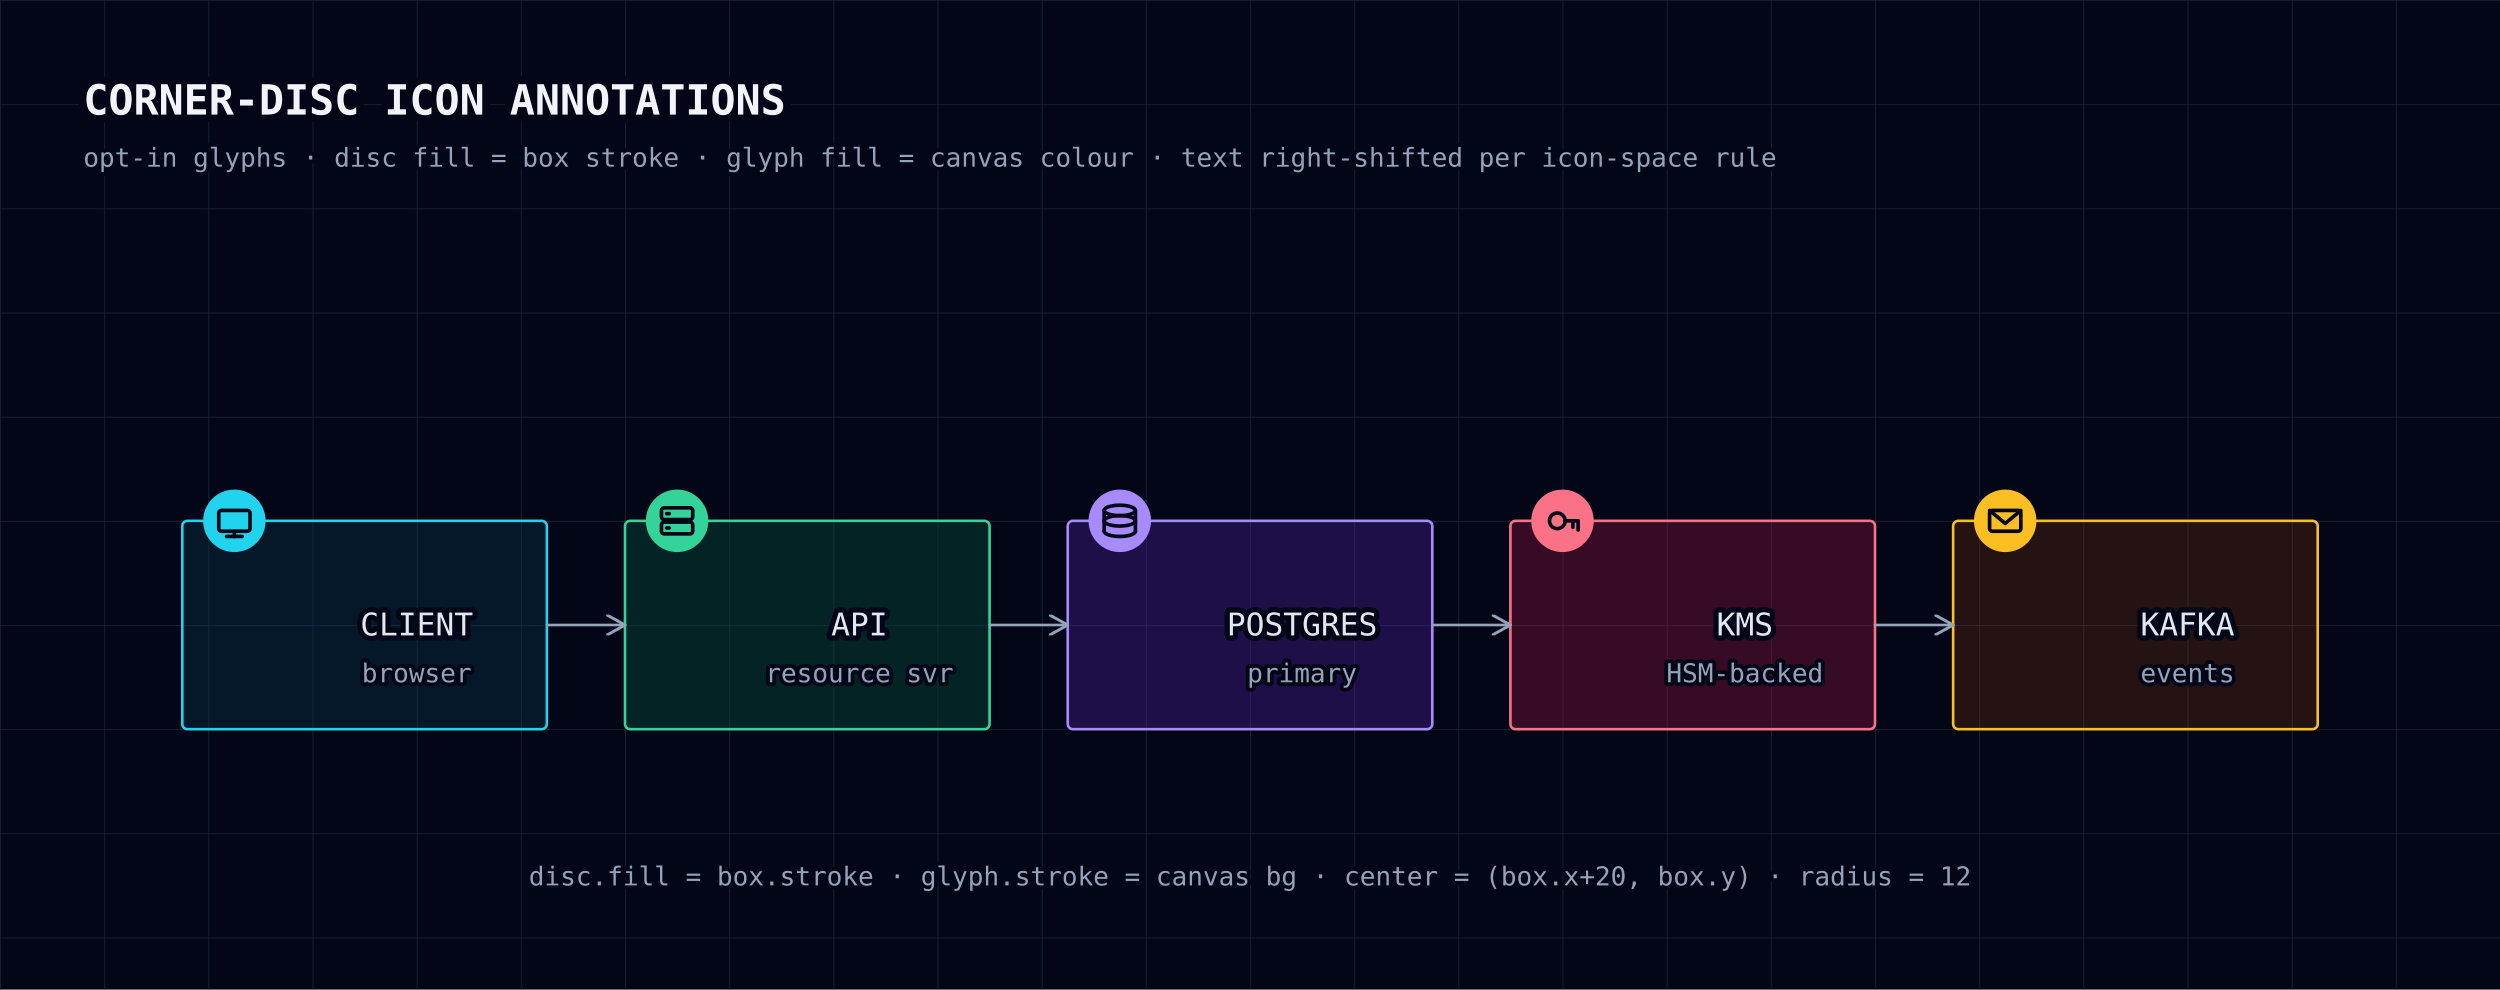
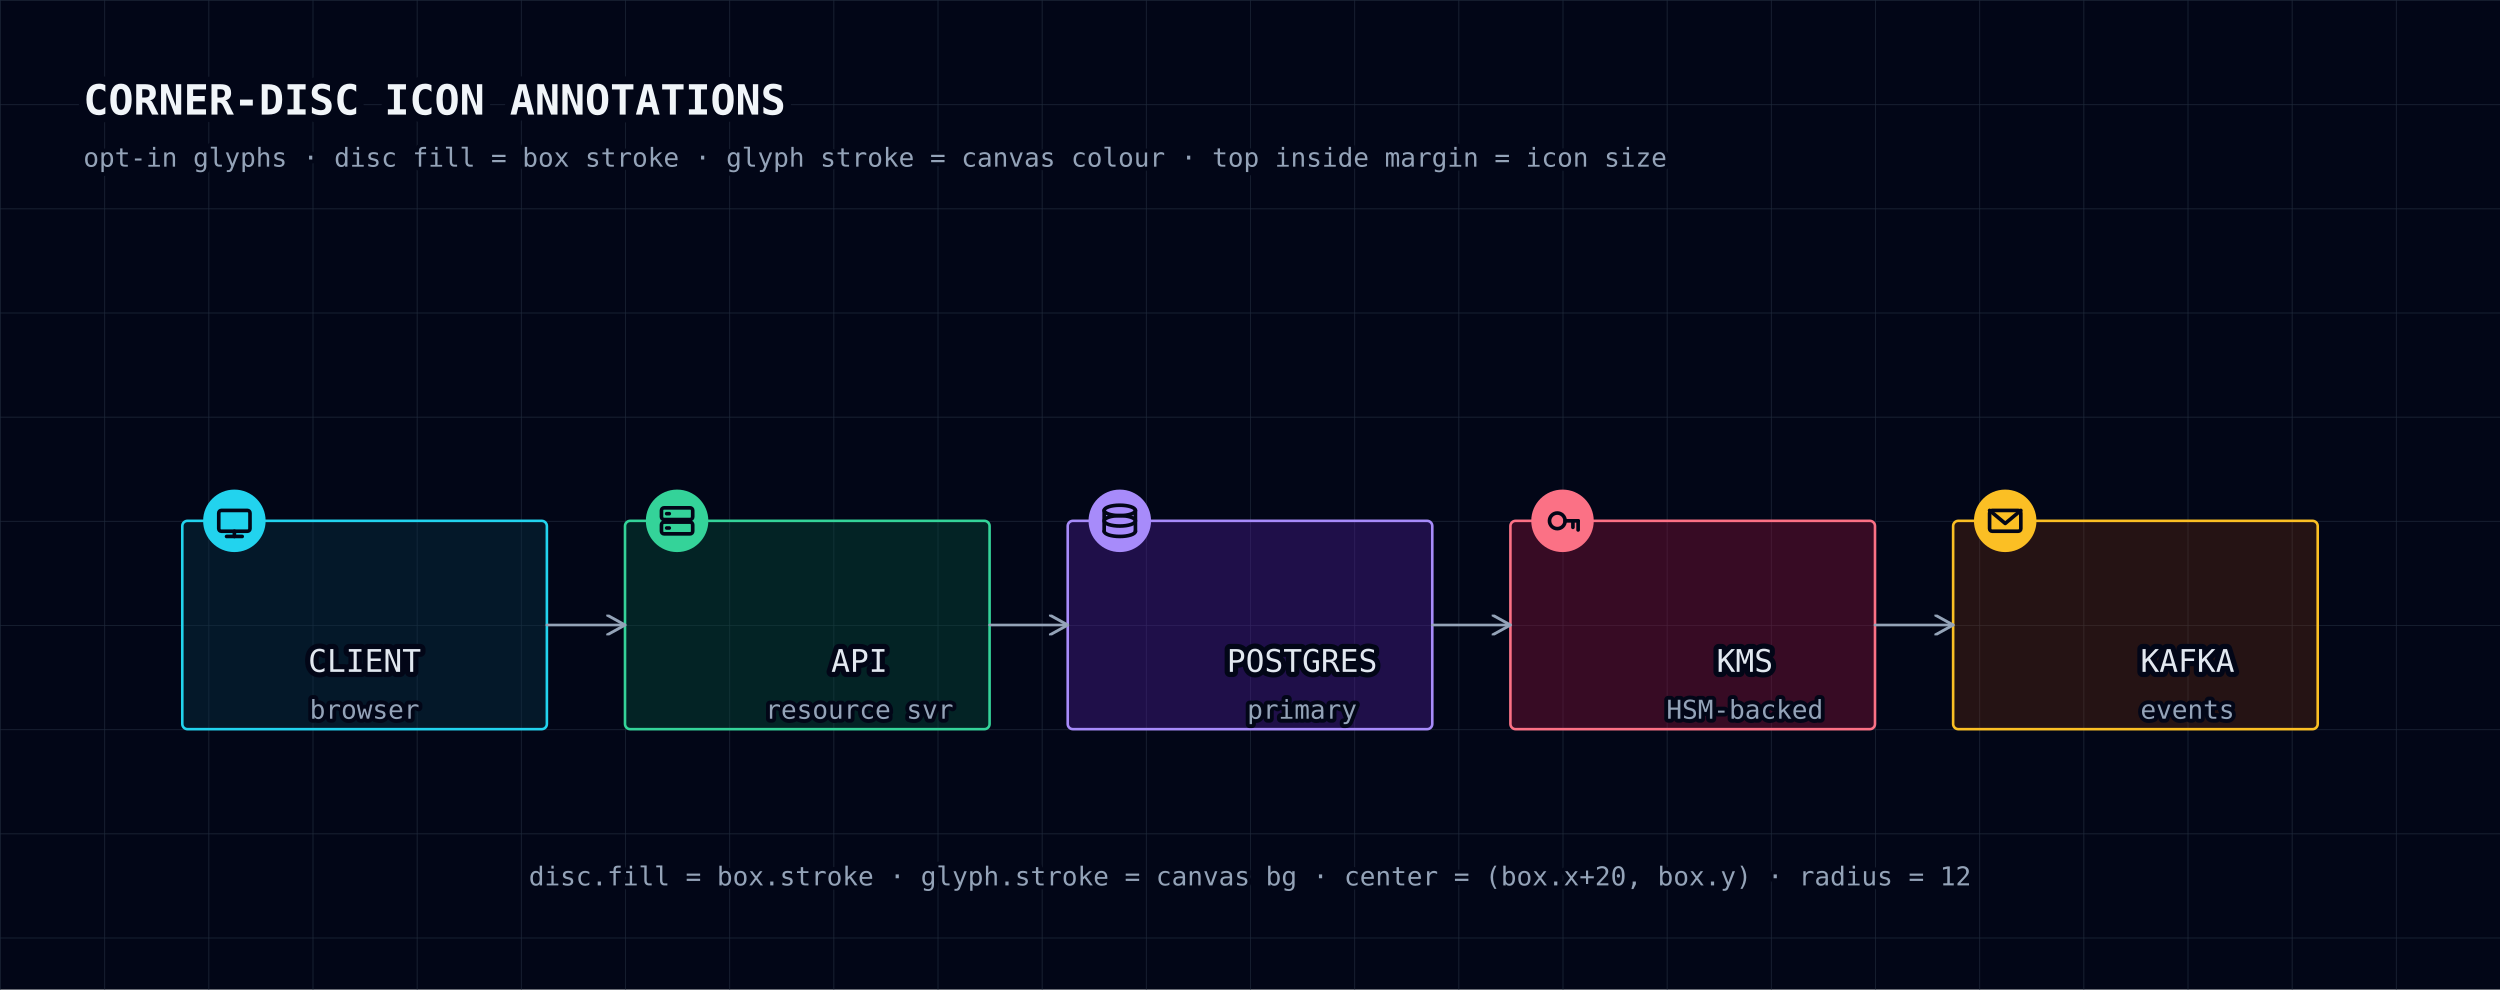
<svg xmlns="http://www.w3.org/2000/svg" viewBox="0 0 960 380">
  <defs>
    <pattern id="grid" width="40" height="40" patternUnits="userSpaceOnUse">
      <path d="M40 0 L0 0 0 40" fill="none" stroke="#1e293b" stroke-width="0.5" />
    </pattern>
    <marker id="ah-slate" viewBox="0 0 10 10" markerWidth="8" markerHeight="8" refX="9" refY="5" orient="auto" markerUnits="strokeWidth">
      <path d="M0,0 L9,5 L0,10" fill="none" stroke="#94a3b8" stroke-width="1.4" stroke-linecap="round" stroke-linejoin="round" />
    </marker>
  </defs>
  <style>text{paint-order:stroke fill;stroke:#020617;stroke-width:4;stroke-linejoin:round;stroke-linecap:round;fill:#e2e8f0;font-size:12px;font-family:'JetBrains Mono',ui-monospace,monospace;}text.title{stroke-width:6;font-size:16px;font-weight:700;fill:#f1f5f9;}text.sub{stroke-width:3;font-size:10px;fill:#94a3b8;}text.lbl{font-size:11px;fill:#cbd5e1;}rect.component{transition:filter 220ms ease;cursor:pointer;}rect.component:hover{filter:drop-shadow(0 0 8px var(--glow,rgba(255,255,255,0.2)));}rect.cyan{--glow:rgba(34,211,238,0.5);}rect.emerald{--glow:rgba(52,211,153,0.5);}rect.violet{--glow:rgba(167,139,250,0.5);}rect.rose{--glow:rgba(251,113,133,0.5);}rect.amber{--glow:rgba(251,191,36,0.5);}rect.slate{--glow:rgba(148,163,184,0.4);}</style>
  <rect width="960" height="380" fill="#020617" />
  <rect width="960" height="380" fill="url(#grid)" />
  <text class="title" x="32" y="44">CORNER-DISC ICON ANNOTATIONS</text>
-   <text class="sub" x="32" y="64">opt-in glyphs · disc fill = box stroke · glyph fill = canvas colour · text right-shifted per icon-space rule</text>
+   <text class="sub" x="32" y="64">opt-in glyphs · disc fill = box stroke · glyph stroke = canvas colour · top inside margin = icon size</text>
  <rect class="component cyan" x="70" y="200" width="140" height="80" rx="2" fill="rgba(8,51,68,0.4)" stroke="#22d3ee" stroke-width="1" />
  <circle cx="90" cy="200" r="12" fill="#22d3ee" />
  <g transform="translate(90,200)" stroke="#020617" stroke-width="1.4" stroke-linecap="round" stroke-linejoin="round" fill="none">
    <rect x="-6" y="-4" width="12" height="8" rx="1" />
    <line x1="-3" y1="6" x2="3" y2="6" />
    <line x1="0" y1="4" x2="0" y2="6" />
  </g>
-   <text x="160" y="244" text-anchor="middle">CLIENT</text>
-   <text class="sub" x="160" y="262" text-anchor="middle">browser</text>
+   <text x="140" y="258" text-anchor="middle">CLIENT</text>
+   <text class="sub" x="140" y="276" text-anchor="middle">browser</text>
  <rect class="component emerald" x="240" y="200" width="140" height="80" rx="2" fill="rgba(6,78,59,0.4)" stroke="#34d399" stroke-width="1" />
  <circle cx="260" cy="200" r="12" fill="#34d399" />
  <g transform="translate(260,200)" stroke="#020617" stroke-width="1.4" stroke-linecap="round" stroke-linejoin="round" fill="none">
    <rect x="-6" y="-5" width="12" height="4.5" rx="1" />
    <rect x="-6" y="0.5" width="12" height="4.5" rx="1" />
    <line x1="-4" y1="-2.75" x2="-3" y2="-2.75" />
    <line x1="-4" y1="2.75" x2="-3" y2="2.75" />
  </g>
-   <text x="330" y="244" text-anchor="middle">API</text>
-   <text class="sub" x="330" y="262" text-anchor="middle">resource svr</text>
+   <text x="330" y="258" text-anchor="middle">API</text>
+   <text class="sub" x="330" y="276" text-anchor="middle">resource svr</text>
  <rect class="component violet" x="410" y="200" width="140" height="80" rx="2" fill="rgba(76,29,149,0.4)" stroke="#a78bfa" stroke-width="1" />
  <circle cx="430" cy="200" r="12" fill="#a78bfa" />
  <g transform="translate(430,200)" stroke="#020617" stroke-width="1.4" stroke-linecap="round" stroke-linejoin="round" fill="none">
    <ellipse cx="0" cy="-4" rx="6" ry="2" />
    <line x1="-6" y1="-4" x2="-6" y2="4" />
    <line x1="6" y1="-4" x2="6" y2="4" />
    <ellipse cx="0" cy="0" rx="6" ry="2" />
    <path d="M -6 4 a 6 2 0 0 0 12 0" />
  </g>
-   <text x="500" y="244" text-anchor="middle">POSTGRES</text>
-   <text class="sub" x="500" y="262" text-anchor="middle">primary</text>
+   <text x="500" y="258" text-anchor="middle">POSTGRES</text>
+   <text class="sub" x="500" y="276" text-anchor="middle">primary</text>
  <rect class="component rose" x="580" y="200" width="140" height="80" rx="2" fill="rgba(136,19,55,0.4)" stroke="#fb7185" stroke-width="1" />
  <circle cx="600" cy="200" r="12" fill="#fb7185" />
  <g transform="translate(600,200)" stroke="#020617" stroke-width="1.4" stroke-linecap="round" stroke-linejoin="round" fill="none">
    <circle cx="-2" cy="0" r="3" />
    <line x1="1" y1="0" x2="6" y2="0" />
    <line x1="4" y1="0" x2="4" y2="2.5" />
    <line x1="6" y1="0" x2="6" y2="3.5" />
  </g>
-   <text x="670" y="244" text-anchor="middle">KMS</text>
-   <text class="sub" x="670" y="262" text-anchor="middle">HSM-backed</text>
+   <text x="670" y="258" text-anchor="middle">KMS</text>
+   <text class="sub" x="670" y="276" text-anchor="middle">HSM-backed</text>
  <rect class="component amber" x="750" y="200" width="140" height="80" rx="2" fill="rgba(120,53,15,0.3)" stroke="#fbbf24" stroke-width="1" />
  <circle cx="770" cy="200" r="12" fill="#fbbf24" />
  <g transform="translate(770,200)" stroke="#020617" stroke-width="1.4" stroke-linecap="round" stroke-linejoin="round" fill="none">
    <rect x="-6" y="-4" width="12" height="8" rx="1" />
    <path d="M -6 -4 L 0 1 L 6 -4" />
  </g>
-   <text x="840" y="244" text-anchor="middle">KAFKA</text>
-   <text class="sub" x="840" y="262" text-anchor="middle">events</text>
+   <text x="840" y="258" text-anchor="middle">KAFKA</text>
+   <text class="sub" x="840" y="276" text-anchor="middle">events</text>
  <path d="M210,240 H240" fill="none" stroke="#94a3b8" stroke-width="1.0" stroke-linecap="round" stroke-linejoin="round" marker-end="url(#ah-slate)" />
  <path d="M380,240 H410" fill="none" stroke="#94a3b8" stroke-width="1.0" stroke-linecap="round" stroke-linejoin="round" marker-end="url(#ah-slate)" />
  <path d="M550,240 H580" fill="none" stroke="#94a3b8" stroke-width="1.0" stroke-linecap="round" stroke-linejoin="round" marker-end="url(#ah-slate)" />
  <path d="M720,240 H750" fill="none" stroke="#94a3b8" stroke-width="1.0" stroke-linecap="round" stroke-linejoin="round" marker-end="url(#ah-slate)" />
  <text class="sub" x="480" y="340" text-anchor="middle">disc.fill = box.stroke   ·   glyph.stroke = canvas bg   ·   center = (box.x+20, box.y)   ·   radius = 12</text>
</svg>
